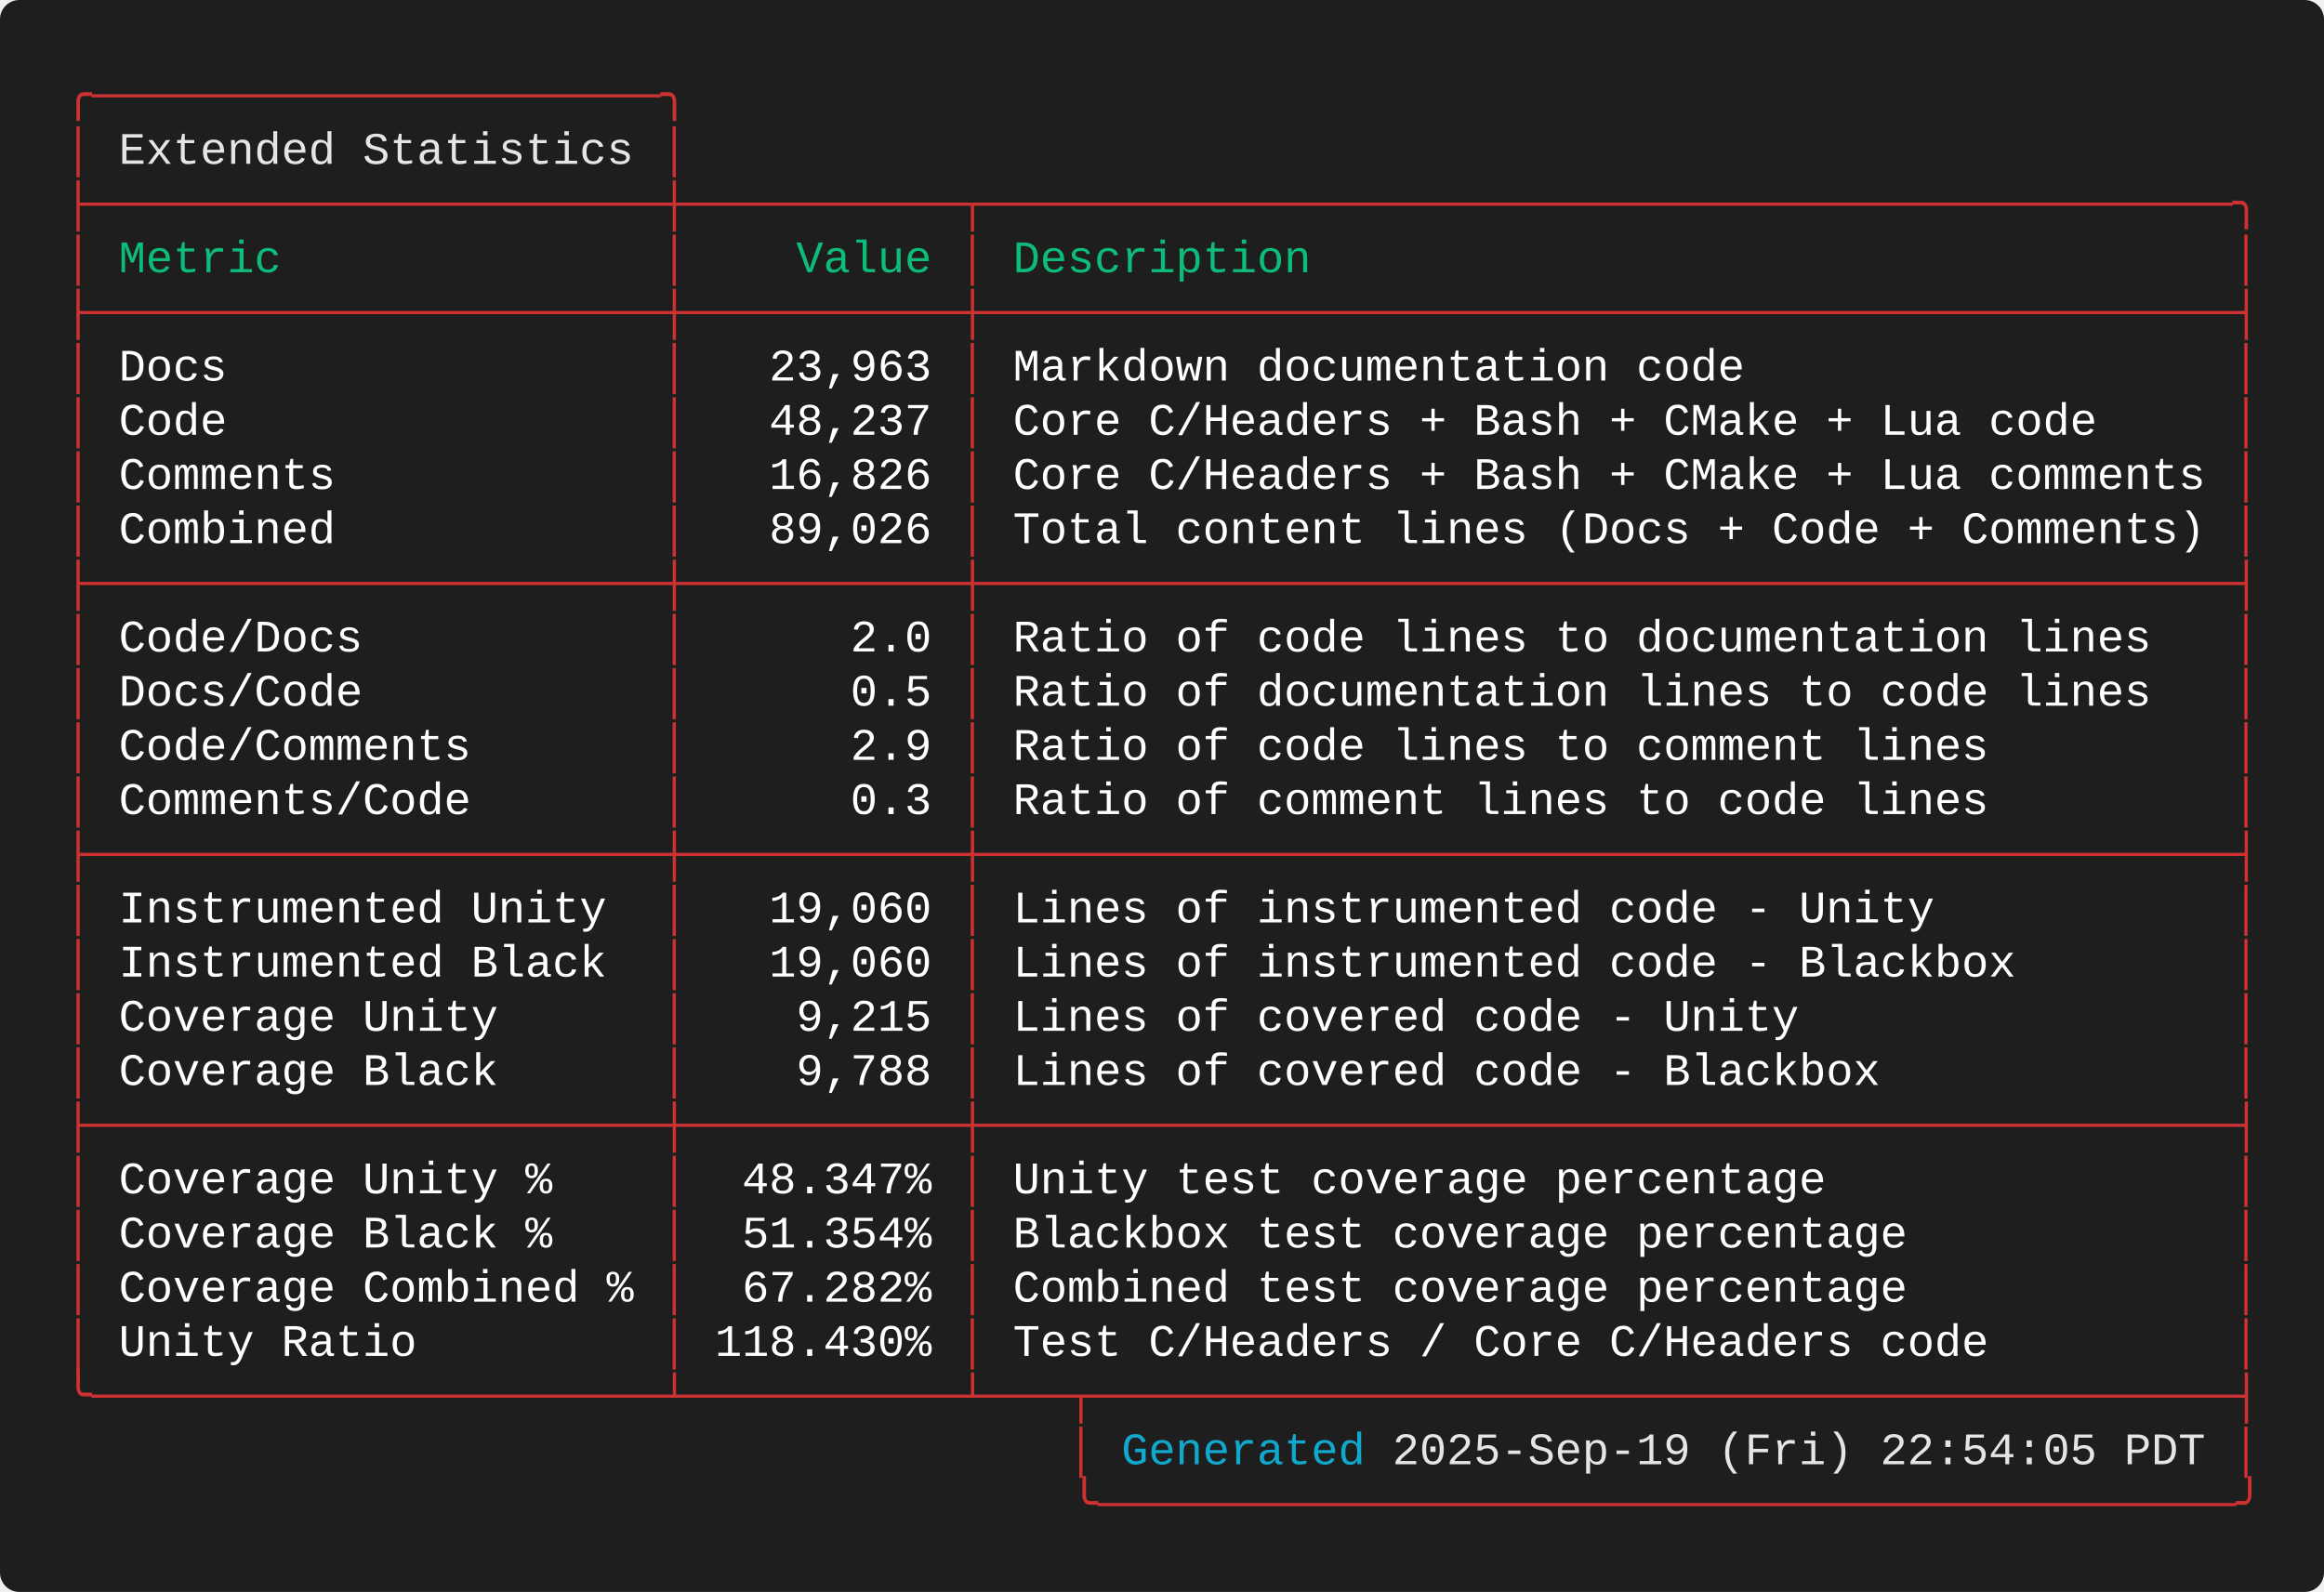
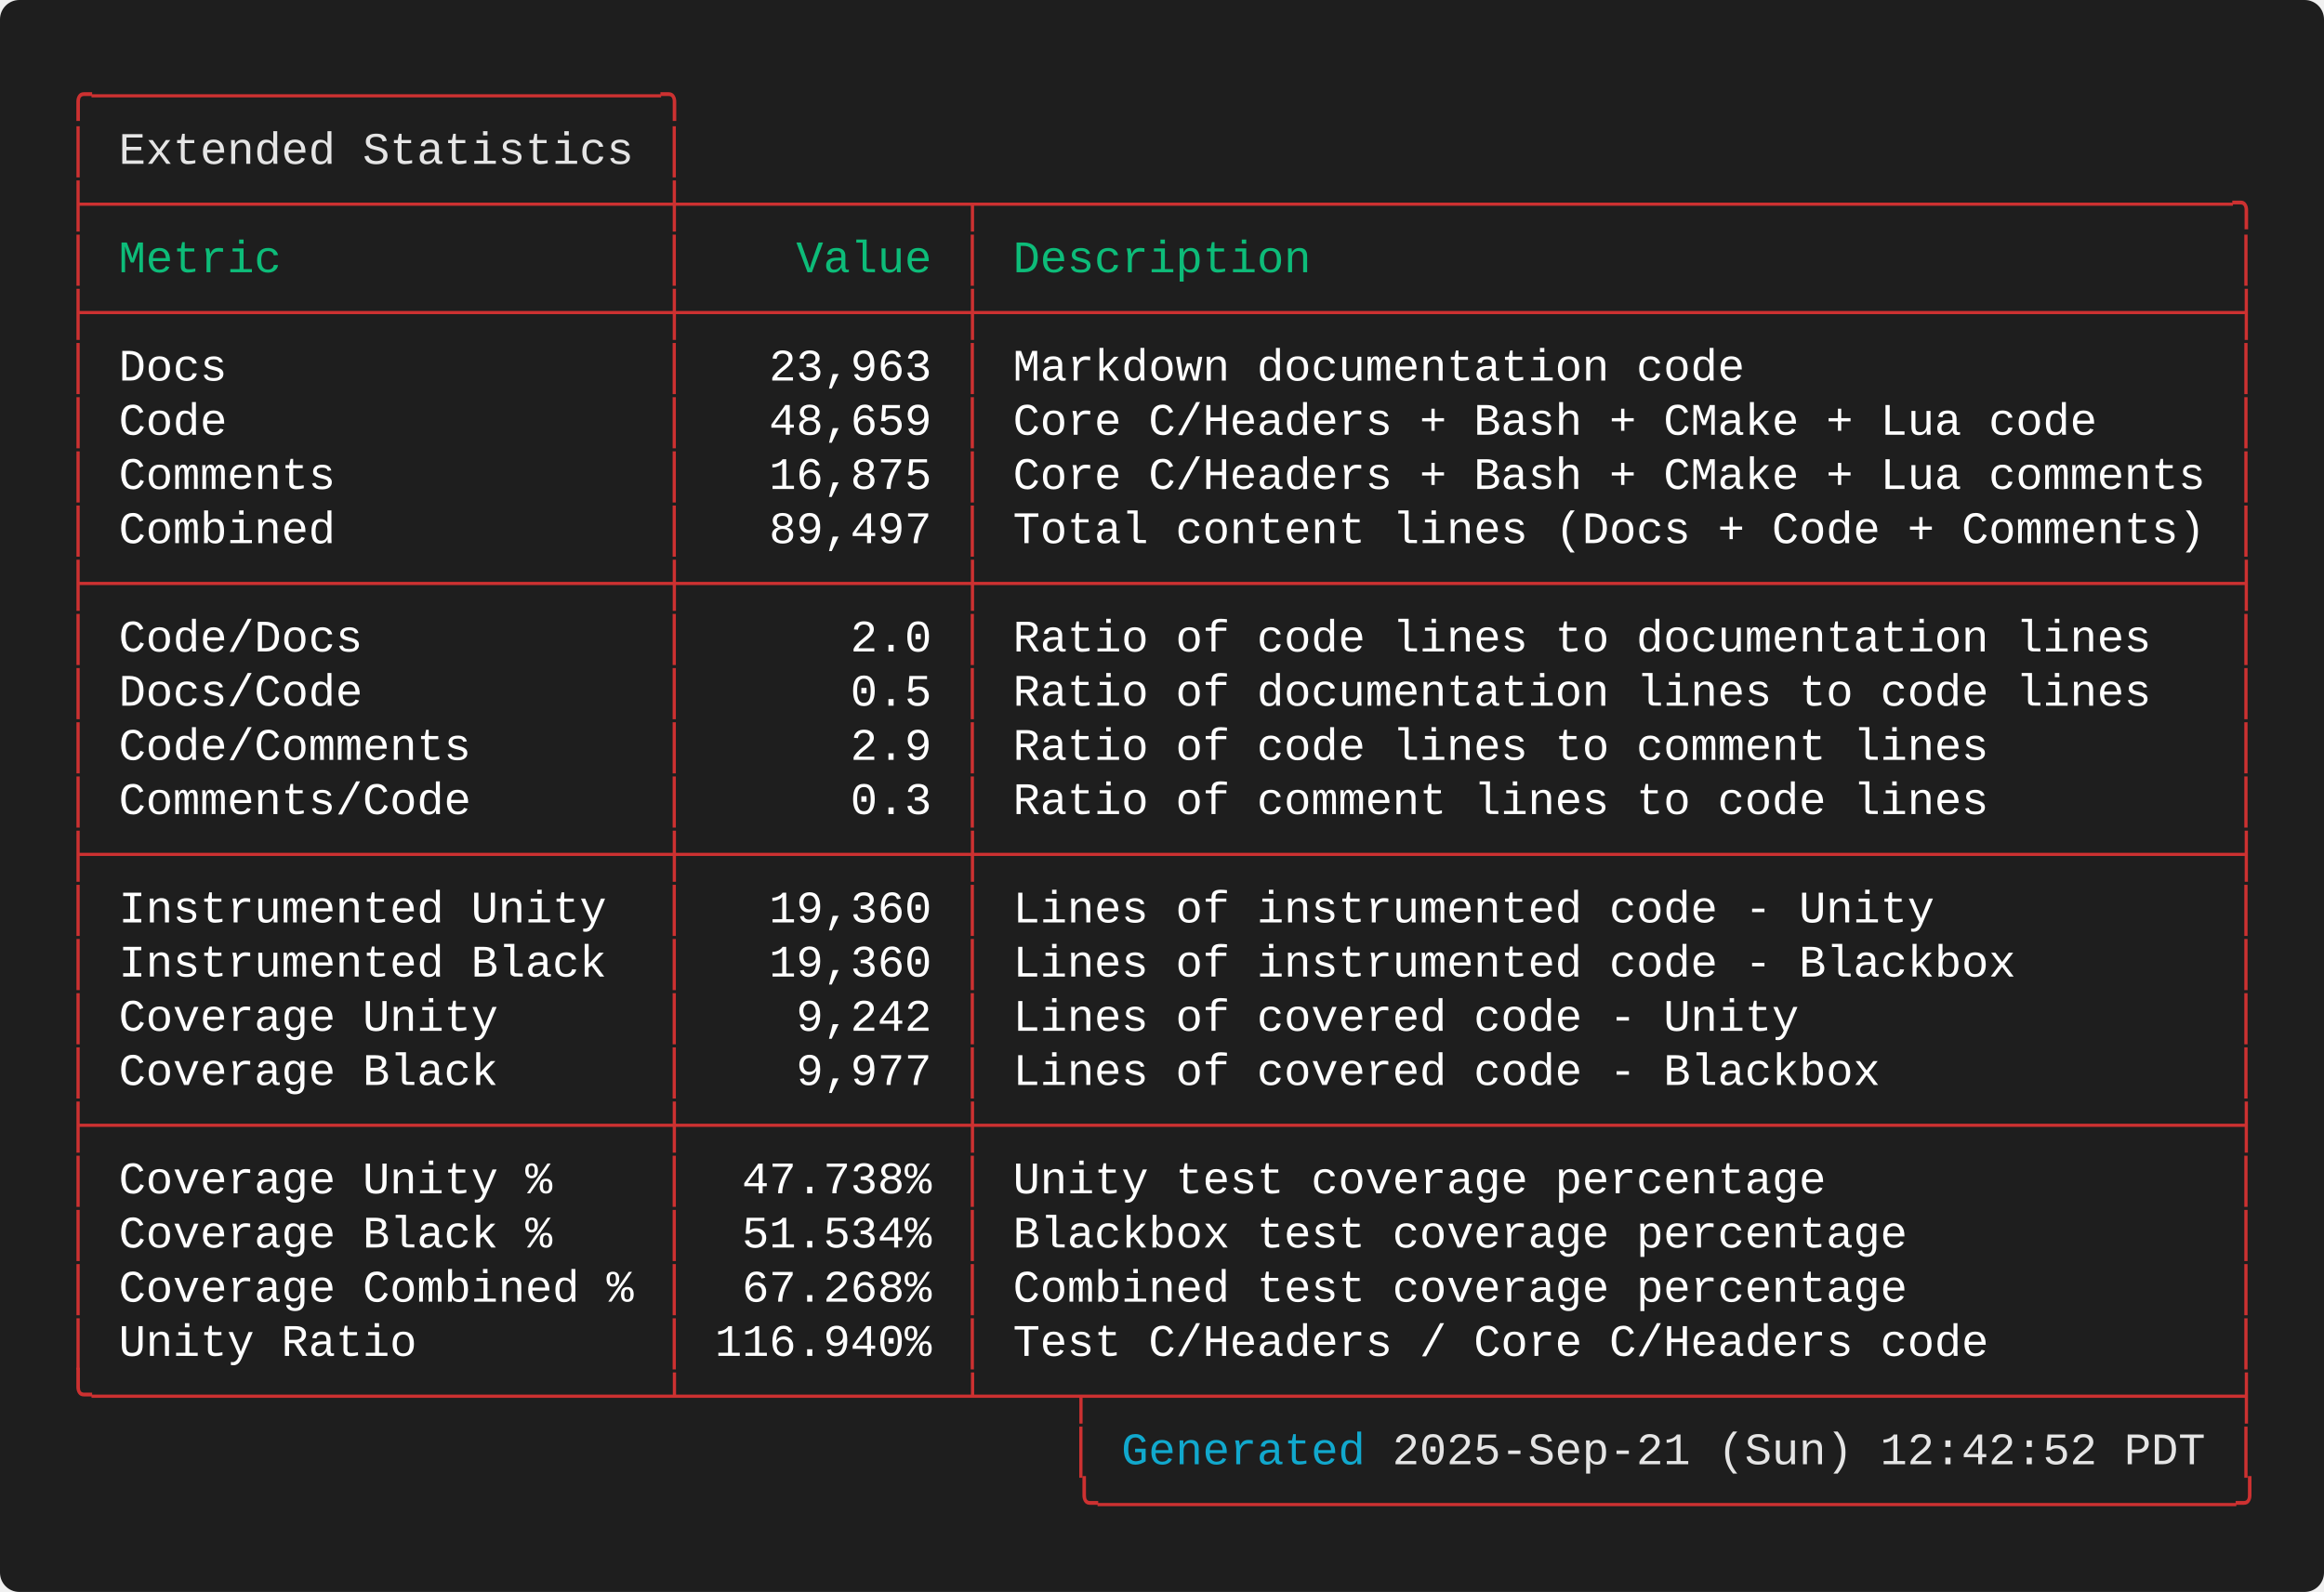
<svg xmlns="http://www.w3.org/2000/svg" width="720.40" height="493.60" viewBox="0 0 720.40 493.60">
  <defs>
    <style type="text/css">.terminal-text { font-family: 'Consolas', 'Consolas', 'Monaco', 'Courier New', monospace; }</style>
  </defs>
  <rect width="100%" height="100%" fill="#1e1e1e" rx="6" />
  <text x="20.00" y="34.00" font-size="14" class="terminal-text" xml:space="preserve" textLength="193.20" lengthAdjust="spacingAndGlyphs" fill="#cd3131">╭─────────────────────╮</text>
  <text x="20.00" y="50.80" font-size="14" class="terminal-text" xml:space="preserve" textLength="16.80" lengthAdjust="spacingAndGlyphs" fill="#cd3131">│ </text>
  <text x="36.80" y="50.80" font-size="14" class="terminal-text" xml:space="preserve" textLength="159.60" lengthAdjust="spacingAndGlyphs" fill="#e5e5e5">Extended Statistics</text>
  <text x="196.40" y="50.80" font-size="14" class="terminal-text" xml:space="preserve" textLength="8.40" lengthAdjust="spacingAndGlyphs" fill="#ffffff"> </text>
  <text x="204.80" y="50.80" font-size="14" class="terminal-text" xml:space="preserve" textLength="8.40" lengthAdjust="spacingAndGlyphs" fill="#cd3131">│</text>
  <text x="20.00" y="67.60" font-size="14" class="terminal-text" xml:space="preserve" textLength="680.40" lengthAdjust="spacingAndGlyphs" fill="#cd3131">├─────────────────────┼──────────┬──────────────────────────────────────────────╮</text>
  <text x="20.00" y="84.40" font-size="14" class="terminal-text" xml:space="preserve" textLength="8.40" lengthAdjust="spacingAndGlyphs" fill="#cd3131">│</text>
  <text x="28.40" y="84.40" font-size="14" class="terminal-text" xml:space="preserve" textLength="176.40" lengthAdjust="spacingAndGlyphs" fill="#0dbc79"> Metric              </text>
  <text x="204.80" y="84.40" font-size="14" class="terminal-text" xml:space="preserve" textLength="8.40" lengthAdjust="spacingAndGlyphs" fill="#cd3131">│</text>
  <text x="213.20" y="84.40" font-size="14" class="terminal-text" xml:space="preserve" textLength="84.00" lengthAdjust="spacingAndGlyphs" fill="#0dbc79">    Value </text>
  <text x="297.20" y="84.40" font-size="14" class="terminal-text" xml:space="preserve" textLength="8.40" lengthAdjust="spacingAndGlyphs" fill="#cd3131">│</text>
  <text x="305.60" y="84.40" font-size="14" class="terminal-text" xml:space="preserve" textLength="386.40" lengthAdjust="spacingAndGlyphs" fill="#0dbc79"> Description                                  </text>
  <text x="692.00" y="84.40" font-size="14" class="terminal-text" xml:space="preserve" textLength="8.40" lengthAdjust="spacingAndGlyphs" fill="#cd3131">│</text>
  <text x="20.00" y="101.20" font-size="14" class="terminal-text" xml:space="preserve" textLength="680.40" lengthAdjust="spacingAndGlyphs" fill="#cd3131">├─────────────────────┼──────────┼──────────────────────────────────────────────┤</text>
  <text x="20.00" y="118.00" font-size="14" class="terminal-text" xml:space="preserve" textLength="8.40" lengthAdjust="spacingAndGlyphs" fill="#cd3131">│</text>
  <text x="28.40" y="118.00" font-size="14" class="terminal-text" xml:space="preserve" textLength="176.40" lengthAdjust="spacingAndGlyphs" fill="#ffffff"> Docs                </text>
  <text x="204.80" y="118.00" font-size="14" class="terminal-text" xml:space="preserve" textLength="8.40" lengthAdjust="spacingAndGlyphs" fill="#cd3131">│</text>
  <text x="213.20" y="118.00" font-size="14" class="terminal-text" xml:space="preserve" textLength="84.00" lengthAdjust="spacingAndGlyphs" fill="#ffffff">   23,963 </text>
  <text x="297.20" y="118.00" font-size="14" class="terminal-text" xml:space="preserve" textLength="8.40" lengthAdjust="spacingAndGlyphs" fill="#cd3131">│</text>
  <text x="305.60" y="118.00" font-size="14" class="terminal-text" xml:space="preserve" textLength="386.40" lengthAdjust="spacingAndGlyphs" fill="#ffffff"> Markdown documentation code                  </text>
  <text x="692.00" y="118.00" font-size="14" class="terminal-text" xml:space="preserve" textLength="8.40" lengthAdjust="spacingAndGlyphs" fill="#cd3131">│</text>
  <text x="20.00" y="134.80" font-size="14" class="terminal-text" xml:space="preserve" textLength="8.40" lengthAdjust="spacingAndGlyphs" fill="#cd3131">│</text>
  <text x="28.40" y="134.80" font-size="14" class="terminal-text" xml:space="preserve" textLength="176.40" lengthAdjust="spacingAndGlyphs" fill="#ffffff"> Code                </text>
  <text x="204.80" y="134.80" font-size="14" class="terminal-text" xml:space="preserve" textLength="8.40" lengthAdjust="spacingAndGlyphs" fill="#cd3131">│</text>
-   <text x="213.20" y="134.80" font-size="14" class="terminal-text" xml:space="preserve" textLength="84.00" lengthAdjust="spacingAndGlyphs" fill="#ffffff">   48,237 </text>
+   <text x="213.20" y="134.80" font-size="14" class="terminal-text" xml:space="preserve" textLength="84.00" lengthAdjust="spacingAndGlyphs" fill="#ffffff">   48,659 </text>
  <text x="297.20" y="134.80" font-size="14" class="terminal-text" xml:space="preserve" textLength="8.40" lengthAdjust="spacingAndGlyphs" fill="#cd3131">│</text>
  <text x="305.60" y="134.80" font-size="14" class="terminal-text" xml:space="preserve" textLength="386.40" lengthAdjust="spacingAndGlyphs" fill="#ffffff"> Core C/Headers + Bash + CMake + Lua code     </text>
  <text x="692.00" y="134.80" font-size="14" class="terminal-text" xml:space="preserve" textLength="8.40" lengthAdjust="spacingAndGlyphs" fill="#cd3131">│</text>
  <text x="20.00" y="151.60" font-size="14" class="terminal-text" xml:space="preserve" textLength="8.40" lengthAdjust="spacingAndGlyphs" fill="#cd3131">│</text>
  <text x="28.40" y="151.60" font-size="14" class="terminal-text" xml:space="preserve" textLength="176.40" lengthAdjust="spacingAndGlyphs" fill="#ffffff"> Comments            </text>
  <text x="204.80" y="151.60" font-size="14" class="terminal-text" xml:space="preserve" textLength="8.40" lengthAdjust="spacingAndGlyphs" fill="#cd3131">│</text>
-   <text x="213.20" y="151.60" font-size="14" class="terminal-text" xml:space="preserve" textLength="84.00" lengthAdjust="spacingAndGlyphs" fill="#ffffff">   16,826 </text>
+   <text x="213.20" y="151.60" font-size="14" class="terminal-text" xml:space="preserve" textLength="84.00" lengthAdjust="spacingAndGlyphs" fill="#ffffff">   16,875 </text>
  <text x="297.20" y="151.60" font-size="14" class="terminal-text" xml:space="preserve" textLength="8.40" lengthAdjust="spacingAndGlyphs" fill="#cd3131">│</text>
  <text x="305.60" y="151.60" font-size="14" class="terminal-text" xml:space="preserve" textLength="386.40" lengthAdjust="spacingAndGlyphs" fill="#ffffff"> Core C/Headers + Bash + CMake + Lua comments </text>
  <text x="692.00" y="151.60" font-size="14" class="terminal-text" xml:space="preserve" textLength="8.40" lengthAdjust="spacingAndGlyphs" fill="#cd3131">│</text>
  <text x="20.00" y="168.40" font-size="14" class="terminal-text" xml:space="preserve" textLength="8.40" lengthAdjust="spacingAndGlyphs" fill="#cd3131">│</text>
  <text x="28.40" y="168.40" font-size="14" class="terminal-text" xml:space="preserve" textLength="176.40" lengthAdjust="spacingAndGlyphs" fill="#ffffff"> Combined            </text>
  <text x="204.80" y="168.40" font-size="14" class="terminal-text" xml:space="preserve" textLength="8.40" lengthAdjust="spacingAndGlyphs" fill="#cd3131">│</text>
-   <text x="213.20" y="168.40" font-size="14" class="terminal-text" xml:space="preserve" textLength="84.00" lengthAdjust="spacingAndGlyphs" fill="#ffffff">   89,026 </text>
+   <text x="213.20" y="168.40" font-size="14" class="terminal-text" xml:space="preserve" textLength="84.00" lengthAdjust="spacingAndGlyphs" fill="#ffffff">   89,497 </text>
  <text x="297.20" y="168.40" font-size="14" class="terminal-text" xml:space="preserve" textLength="8.40" lengthAdjust="spacingAndGlyphs" fill="#cd3131">│</text>
  <text x="305.60" y="168.40" font-size="14" class="terminal-text" xml:space="preserve" textLength="386.40" lengthAdjust="spacingAndGlyphs" fill="#ffffff"> Total content lines (Docs + Code + Comments) </text>
  <text x="692.00" y="168.40" font-size="14" class="terminal-text" xml:space="preserve" textLength="8.40" lengthAdjust="spacingAndGlyphs" fill="#cd3131">│</text>
  <text x="20.00" y="185.20" font-size="14" class="terminal-text" xml:space="preserve" textLength="680.40" lengthAdjust="spacingAndGlyphs" fill="#cd3131">├─────────────────────┼──────────┼──────────────────────────────────────────────┤</text>
  <text x="20.00" y="202.00" font-size="14" class="terminal-text" xml:space="preserve" textLength="8.40" lengthAdjust="spacingAndGlyphs" fill="#cd3131">│</text>
  <text x="28.40" y="202.00" font-size="14" class="terminal-text" xml:space="preserve" textLength="176.40" lengthAdjust="spacingAndGlyphs" fill="#ffffff"> Code/Docs           </text>
  <text x="204.80" y="202.00" font-size="14" class="terminal-text" xml:space="preserve" textLength="8.40" lengthAdjust="spacingAndGlyphs" fill="#cd3131">│</text>
  <text x="213.20" y="202.00" font-size="14" class="terminal-text" xml:space="preserve" textLength="84.00" lengthAdjust="spacingAndGlyphs" fill="#ffffff">      2.0 </text>
  <text x="297.20" y="202.00" font-size="14" class="terminal-text" xml:space="preserve" textLength="8.40" lengthAdjust="spacingAndGlyphs" fill="#cd3131">│</text>
  <text x="305.60" y="202.00" font-size="14" class="terminal-text" xml:space="preserve" textLength="386.40" lengthAdjust="spacingAndGlyphs" fill="#ffffff"> Ratio of code lines to documentation lines   </text>
  <text x="692.00" y="202.00" font-size="14" class="terminal-text" xml:space="preserve" textLength="8.40" lengthAdjust="spacingAndGlyphs" fill="#cd3131">│</text>
  <text x="20.00" y="218.80" font-size="14" class="terminal-text" xml:space="preserve" textLength="8.40" lengthAdjust="spacingAndGlyphs" fill="#cd3131">│</text>
  <text x="28.40" y="218.80" font-size="14" class="terminal-text" xml:space="preserve" textLength="176.40" lengthAdjust="spacingAndGlyphs" fill="#ffffff"> Docs/Code           </text>
  <text x="204.80" y="218.80" font-size="14" class="terminal-text" xml:space="preserve" textLength="8.40" lengthAdjust="spacingAndGlyphs" fill="#cd3131">│</text>
  <text x="213.20" y="218.80" font-size="14" class="terminal-text" xml:space="preserve" textLength="84.00" lengthAdjust="spacingAndGlyphs" fill="#ffffff">      0.5 </text>
  <text x="297.20" y="218.80" font-size="14" class="terminal-text" xml:space="preserve" textLength="8.40" lengthAdjust="spacingAndGlyphs" fill="#cd3131">│</text>
  <text x="305.60" y="218.80" font-size="14" class="terminal-text" xml:space="preserve" textLength="386.40" lengthAdjust="spacingAndGlyphs" fill="#ffffff"> Ratio of documentation lines to code lines   </text>
  <text x="692.00" y="218.80" font-size="14" class="terminal-text" xml:space="preserve" textLength="8.40" lengthAdjust="spacingAndGlyphs" fill="#cd3131">│</text>
  <text x="20.00" y="235.60" font-size="14" class="terminal-text" xml:space="preserve" textLength="8.40" lengthAdjust="spacingAndGlyphs" fill="#cd3131">│</text>
  <text x="28.40" y="235.60" font-size="14" class="terminal-text" xml:space="preserve" textLength="176.40" lengthAdjust="spacingAndGlyphs" fill="#ffffff"> Code/Comments       </text>
  <text x="204.80" y="235.60" font-size="14" class="terminal-text" xml:space="preserve" textLength="8.40" lengthAdjust="spacingAndGlyphs" fill="#cd3131">│</text>
  <text x="213.20" y="235.60" font-size="14" class="terminal-text" xml:space="preserve" textLength="84.00" lengthAdjust="spacingAndGlyphs" fill="#ffffff">      2.9 </text>
  <text x="297.20" y="235.60" font-size="14" class="terminal-text" xml:space="preserve" textLength="8.40" lengthAdjust="spacingAndGlyphs" fill="#cd3131">│</text>
  <text x="305.60" y="235.60" font-size="14" class="terminal-text" xml:space="preserve" textLength="386.40" lengthAdjust="spacingAndGlyphs" fill="#ffffff"> Ratio of code lines to comment lines         </text>
  <text x="692.00" y="235.60" font-size="14" class="terminal-text" xml:space="preserve" textLength="8.40" lengthAdjust="spacingAndGlyphs" fill="#cd3131">│</text>
  <text x="20.00" y="252.40" font-size="14" class="terminal-text" xml:space="preserve" textLength="8.40" lengthAdjust="spacingAndGlyphs" fill="#cd3131">│</text>
  <text x="28.40" y="252.40" font-size="14" class="terminal-text" xml:space="preserve" textLength="176.40" lengthAdjust="spacingAndGlyphs" fill="#ffffff"> Comments/Code       </text>
  <text x="204.80" y="252.40" font-size="14" class="terminal-text" xml:space="preserve" textLength="8.40" lengthAdjust="spacingAndGlyphs" fill="#cd3131">│</text>
  <text x="213.20" y="252.40" font-size="14" class="terminal-text" xml:space="preserve" textLength="84.00" lengthAdjust="spacingAndGlyphs" fill="#ffffff">      0.3 </text>
  <text x="297.20" y="252.40" font-size="14" class="terminal-text" xml:space="preserve" textLength="8.40" lengthAdjust="spacingAndGlyphs" fill="#cd3131">│</text>
  <text x="305.60" y="252.40" font-size="14" class="terminal-text" xml:space="preserve" textLength="386.40" lengthAdjust="spacingAndGlyphs" fill="#ffffff"> Ratio of comment lines to code lines         </text>
  <text x="692.00" y="252.40" font-size="14" class="terminal-text" xml:space="preserve" textLength="8.40" lengthAdjust="spacingAndGlyphs" fill="#cd3131">│</text>
  <text x="20.00" y="269.20" font-size="14" class="terminal-text" xml:space="preserve" textLength="680.40" lengthAdjust="spacingAndGlyphs" fill="#cd3131">├─────────────────────┼──────────┼──────────────────────────────────────────────┤</text>
  <text x="20.00" y="286.00" font-size="14" class="terminal-text" xml:space="preserve" textLength="8.40" lengthAdjust="spacingAndGlyphs" fill="#cd3131">│</text>
  <text x="28.40" y="286.00" font-size="14" class="terminal-text" xml:space="preserve" textLength="176.40" lengthAdjust="spacingAndGlyphs" fill="#ffffff"> Instrumented Unity  </text>
  <text x="204.80" y="286.00" font-size="14" class="terminal-text" xml:space="preserve" textLength="8.40" lengthAdjust="spacingAndGlyphs" fill="#cd3131">│</text>
-   <text x="213.20" y="286.00" font-size="14" class="terminal-text" xml:space="preserve" textLength="84.00" lengthAdjust="spacingAndGlyphs" fill="#ffffff">   19,060 </text>
+   <text x="213.20" y="286.00" font-size="14" class="terminal-text" xml:space="preserve" textLength="84.00" lengthAdjust="spacingAndGlyphs" fill="#ffffff">   19,360 </text>
  <text x="297.20" y="286.00" font-size="14" class="terminal-text" xml:space="preserve" textLength="8.40" lengthAdjust="spacingAndGlyphs" fill="#cd3131">│</text>
  <text x="305.60" y="286.00" font-size="14" class="terminal-text" xml:space="preserve" textLength="386.40" lengthAdjust="spacingAndGlyphs" fill="#ffffff"> Lines of instrumented code - Unity           </text>
  <text x="692.00" y="286.00" font-size="14" class="terminal-text" xml:space="preserve" textLength="8.40" lengthAdjust="spacingAndGlyphs" fill="#cd3131">│</text>
  <text x="20.00" y="302.80" font-size="14" class="terminal-text" xml:space="preserve" textLength="8.40" lengthAdjust="spacingAndGlyphs" fill="#cd3131">│</text>
  <text x="28.40" y="302.80" font-size="14" class="terminal-text" xml:space="preserve" textLength="176.40" lengthAdjust="spacingAndGlyphs" fill="#ffffff"> Instrumented Black  </text>
  <text x="204.80" y="302.80" font-size="14" class="terminal-text" xml:space="preserve" textLength="8.40" lengthAdjust="spacingAndGlyphs" fill="#cd3131">│</text>
-   <text x="213.20" y="302.80" font-size="14" class="terminal-text" xml:space="preserve" textLength="84.00" lengthAdjust="spacingAndGlyphs" fill="#ffffff">   19,060 </text>
+   <text x="213.20" y="302.80" font-size="14" class="terminal-text" xml:space="preserve" textLength="84.00" lengthAdjust="spacingAndGlyphs" fill="#ffffff">   19,360 </text>
  <text x="297.20" y="302.80" font-size="14" class="terminal-text" xml:space="preserve" textLength="8.40" lengthAdjust="spacingAndGlyphs" fill="#cd3131">│</text>
  <text x="305.60" y="302.80" font-size="14" class="terminal-text" xml:space="preserve" textLength="386.40" lengthAdjust="spacingAndGlyphs" fill="#ffffff"> Lines of instrumented code - Blackbox        </text>
  <text x="692.00" y="302.80" font-size="14" class="terminal-text" xml:space="preserve" textLength="8.40" lengthAdjust="spacingAndGlyphs" fill="#cd3131">│</text>
  <text x="20.00" y="319.60" font-size="14" class="terminal-text" xml:space="preserve" textLength="8.40" lengthAdjust="spacingAndGlyphs" fill="#cd3131">│</text>
  <text x="28.40" y="319.60" font-size="14" class="terminal-text" xml:space="preserve" textLength="176.40" lengthAdjust="spacingAndGlyphs" fill="#ffffff"> Coverage Unity      </text>
  <text x="204.80" y="319.60" font-size="14" class="terminal-text" xml:space="preserve" textLength="8.40" lengthAdjust="spacingAndGlyphs" fill="#cd3131">│</text>
-   <text x="213.20" y="319.60" font-size="14" class="terminal-text" xml:space="preserve" textLength="84.00" lengthAdjust="spacingAndGlyphs" fill="#ffffff">    9,215 </text>
+   <text x="213.20" y="319.60" font-size="14" class="terminal-text" xml:space="preserve" textLength="84.00" lengthAdjust="spacingAndGlyphs" fill="#ffffff">    9,242 </text>
  <text x="297.20" y="319.60" font-size="14" class="terminal-text" xml:space="preserve" textLength="8.40" lengthAdjust="spacingAndGlyphs" fill="#cd3131">│</text>
  <text x="305.60" y="319.60" font-size="14" class="terminal-text" xml:space="preserve" textLength="386.40" lengthAdjust="spacingAndGlyphs" fill="#ffffff"> Lines of covered code - Unity                </text>
  <text x="692.00" y="319.60" font-size="14" class="terminal-text" xml:space="preserve" textLength="8.40" lengthAdjust="spacingAndGlyphs" fill="#cd3131">│</text>
  <text x="20.00" y="336.40" font-size="14" class="terminal-text" xml:space="preserve" textLength="8.40" lengthAdjust="spacingAndGlyphs" fill="#cd3131">│</text>
  <text x="28.40" y="336.40" font-size="14" class="terminal-text" xml:space="preserve" textLength="176.40" lengthAdjust="spacingAndGlyphs" fill="#ffffff"> Coverage Black      </text>
  <text x="204.80" y="336.40" font-size="14" class="terminal-text" xml:space="preserve" textLength="8.40" lengthAdjust="spacingAndGlyphs" fill="#cd3131">│</text>
-   <text x="213.20" y="336.40" font-size="14" class="terminal-text" xml:space="preserve" textLength="84.00" lengthAdjust="spacingAndGlyphs" fill="#ffffff">    9,788 </text>
+   <text x="213.20" y="336.40" font-size="14" class="terminal-text" xml:space="preserve" textLength="84.00" lengthAdjust="spacingAndGlyphs" fill="#ffffff">    9,977 </text>
  <text x="297.20" y="336.40" font-size="14" class="terminal-text" xml:space="preserve" textLength="8.40" lengthAdjust="spacingAndGlyphs" fill="#cd3131">│</text>
  <text x="305.60" y="336.40" font-size="14" class="terminal-text" xml:space="preserve" textLength="386.40" lengthAdjust="spacingAndGlyphs" fill="#ffffff"> Lines of covered code - Blackbox             </text>
  <text x="692.00" y="336.40" font-size="14" class="terminal-text" xml:space="preserve" textLength="8.40" lengthAdjust="spacingAndGlyphs" fill="#cd3131">│</text>
  <text x="20.00" y="353.20" font-size="14" class="terminal-text" xml:space="preserve" textLength="680.40" lengthAdjust="spacingAndGlyphs" fill="#cd3131">├─────────────────────┼──────────┼──────────────────────────────────────────────┤</text>
  <text x="20.00" y="370.00" font-size="14" class="terminal-text" xml:space="preserve" textLength="8.40" lengthAdjust="spacingAndGlyphs" fill="#cd3131">│</text>
  <text x="28.40" y="370.00" font-size="14" class="terminal-text" xml:space="preserve" textLength="176.40" lengthAdjust="spacingAndGlyphs" fill="#ffffff"> Coverage Unity %    </text>
  <text x="204.80" y="370.00" font-size="14" class="terminal-text" xml:space="preserve" textLength="8.40" lengthAdjust="spacingAndGlyphs" fill="#cd3131">│</text>
-   <text x="213.20" y="370.00" font-size="14" class="terminal-text" xml:space="preserve" textLength="84.00" lengthAdjust="spacingAndGlyphs" fill="#ffffff">  48.347% </text>
+   <text x="213.20" y="370.00" font-size="14" class="terminal-text" xml:space="preserve" textLength="84.00" lengthAdjust="spacingAndGlyphs" fill="#ffffff">  47.738% </text>
  <text x="297.20" y="370.00" font-size="14" class="terminal-text" xml:space="preserve" textLength="8.40" lengthAdjust="spacingAndGlyphs" fill="#cd3131">│</text>
  <text x="305.60" y="370.00" font-size="14" class="terminal-text" xml:space="preserve" textLength="386.40" lengthAdjust="spacingAndGlyphs" fill="#ffffff"> Unity test coverage percentage               </text>
  <text x="692.00" y="370.00" font-size="14" class="terminal-text" xml:space="preserve" textLength="8.40" lengthAdjust="spacingAndGlyphs" fill="#cd3131">│</text>
  <text x="20.00" y="386.80" font-size="14" class="terminal-text" xml:space="preserve" textLength="8.40" lengthAdjust="spacingAndGlyphs" fill="#cd3131">│</text>
  <text x="28.40" y="386.80" font-size="14" class="terminal-text" xml:space="preserve" textLength="176.40" lengthAdjust="spacingAndGlyphs" fill="#ffffff"> Coverage Black %    </text>
  <text x="204.80" y="386.80" font-size="14" class="terminal-text" xml:space="preserve" textLength="8.40" lengthAdjust="spacingAndGlyphs" fill="#cd3131">│</text>
-   <text x="213.20" y="386.80" font-size="14" class="terminal-text" xml:space="preserve" textLength="84.00" lengthAdjust="spacingAndGlyphs" fill="#ffffff">  51.354% </text>
+   <text x="213.20" y="386.80" font-size="14" class="terminal-text" xml:space="preserve" textLength="84.00" lengthAdjust="spacingAndGlyphs" fill="#ffffff">  51.534% </text>
  <text x="297.20" y="386.80" font-size="14" class="terminal-text" xml:space="preserve" textLength="8.40" lengthAdjust="spacingAndGlyphs" fill="#cd3131">│</text>
  <text x="305.60" y="386.80" font-size="14" class="terminal-text" xml:space="preserve" textLength="386.40" lengthAdjust="spacingAndGlyphs" fill="#ffffff"> Blackbox test coverage percentage            </text>
  <text x="692.00" y="386.80" font-size="14" class="terminal-text" xml:space="preserve" textLength="8.40" lengthAdjust="spacingAndGlyphs" fill="#cd3131">│</text>
  <text x="20.00" y="403.60" font-size="14" class="terminal-text" xml:space="preserve" textLength="8.40" lengthAdjust="spacingAndGlyphs" fill="#cd3131">│</text>
  <text x="28.40" y="403.60" font-size="14" class="terminal-text" xml:space="preserve" textLength="176.40" lengthAdjust="spacingAndGlyphs" fill="#ffffff"> Coverage Combined % </text>
  <text x="204.80" y="403.60" font-size="14" class="terminal-text" xml:space="preserve" textLength="8.40" lengthAdjust="spacingAndGlyphs" fill="#cd3131">│</text>
-   <text x="213.20" y="403.60" font-size="14" class="terminal-text" xml:space="preserve" textLength="84.00" lengthAdjust="spacingAndGlyphs" fill="#ffffff">  67.282% </text>
+   <text x="213.20" y="403.60" font-size="14" class="terminal-text" xml:space="preserve" textLength="84.00" lengthAdjust="spacingAndGlyphs" fill="#ffffff">  67.268% </text>
  <text x="297.20" y="403.60" font-size="14" class="terminal-text" xml:space="preserve" textLength="8.40" lengthAdjust="spacingAndGlyphs" fill="#cd3131">│</text>
  <text x="305.60" y="403.60" font-size="14" class="terminal-text" xml:space="preserve" textLength="386.40" lengthAdjust="spacingAndGlyphs" fill="#ffffff"> Combined test coverage percentage            </text>
  <text x="692.00" y="403.60" font-size="14" class="terminal-text" xml:space="preserve" textLength="8.40" lengthAdjust="spacingAndGlyphs" fill="#cd3131">│</text>
  <text x="20.00" y="420.40" font-size="14" class="terminal-text" xml:space="preserve" textLength="8.40" lengthAdjust="spacingAndGlyphs" fill="#cd3131">│</text>
  <text x="28.40" y="420.40" font-size="14" class="terminal-text" xml:space="preserve" textLength="176.40" lengthAdjust="spacingAndGlyphs" fill="#ffffff"> Unity Ratio         </text>
  <text x="204.80" y="420.40" font-size="14" class="terminal-text" xml:space="preserve" textLength="8.40" lengthAdjust="spacingAndGlyphs" fill="#cd3131">│</text>
-   <text x="213.20" y="420.40" font-size="14" class="terminal-text" xml:space="preserve" textLength="84.00" lengthAdjust="spacingAndGlyphs" fill="#ffffff"> 118.430% </text>
+   <text x="213.20" y="420.40" font-size="14" class="terminal-text" xml:space="preserve" textLength="84.00" lengthAdjust="spacingAndGlyphs" fill="#ffffff"> 116.940% </text>
  <text x="297.20" y="420.40" font-size="14" class="terminal-text" xml:space="preserve" textLength="8.40" lengthAdjust="spacingAndGlyphs" fill="#cd3131">│</text>
  <text x="305.60" y="420.40" font-size="14" class="terminal-text" xml:space="preserve" textLength="386.40" lengthAdjust="spacingAndGlyphs" fill="#ffffff"> Test C/Headers / Core C/Headers code         </text>
  <text x="692.00" y="420.40" font-size="14" class="terminal-text" xml:space="preserve" textLength="8.40" lengthAdjust="spacingAndGlyphs" fill="#cd3131">│</text>
  <text x="20.00" y="437.20" font-size="14" class="terminal-text" xml:space="preserve" textLength="680.40" lengthAdjust="spacingAndGlyphs" fill="#cd3131">╰─────────────────────┴──────────┴───┬──────────────────────────────────────────┤</text>
  <text x="20.00" y="454.00" font-size="14" class="terminal-text" xml:space="preserve" textLength="327.60" lengthAdjust="spacingAndGlyphs" fill="#cd3131">                                     │ </text>
  <text x="347.60" y="454.00" font-size="14" class="terminal-text" xml:space="preserve" textLength="75.60" lengthAdjust="spacingAndGlyphs" fill="#11a8cd">Generated</text>
-   <text x="423.20" y="454.00" font-size="14" class="terminal-text" xml:space="preserve" textLength="260.40" lengthAdjust="spacingAndGlyphs" fill="#e5e5e5"> 2025-Sep-19 (Fri) 22:54:05 PDT</text>
+   <text x="423.20" y="454.00" font-size="14" class="terminal-text" xml:space="preserve" textLength="260.40" lengthAdjust="spacingAndGlyphs" fill="#e5e5e5"> 2025-Sep-21 (Sun) 12:42:52 PDT</text>
  <text x="683.60" y="454.00" font-size="14" class="terminal-text" xml:space="preserve" textLength="8.40" lengthAdjust="spacingAndGlyphs" fill="#ffffff"> </text>
  <text x="692.00" y="454.00" font-size="14" class="terminal-text" xml:space="preserve" textLength="8.40" lengthAdjust="spacingAndGlyphs" fill="#cd3131">│</text>
  <text x="20.00" y="470.80" font-size="14" class="terminal-text" xml:space="preserve" textLength="680.40" lengthAdjust="spacingAndGlyphs" fill="#cd3131">                                     ╰──────────────────────────────────────────╯</text>
</svg>
